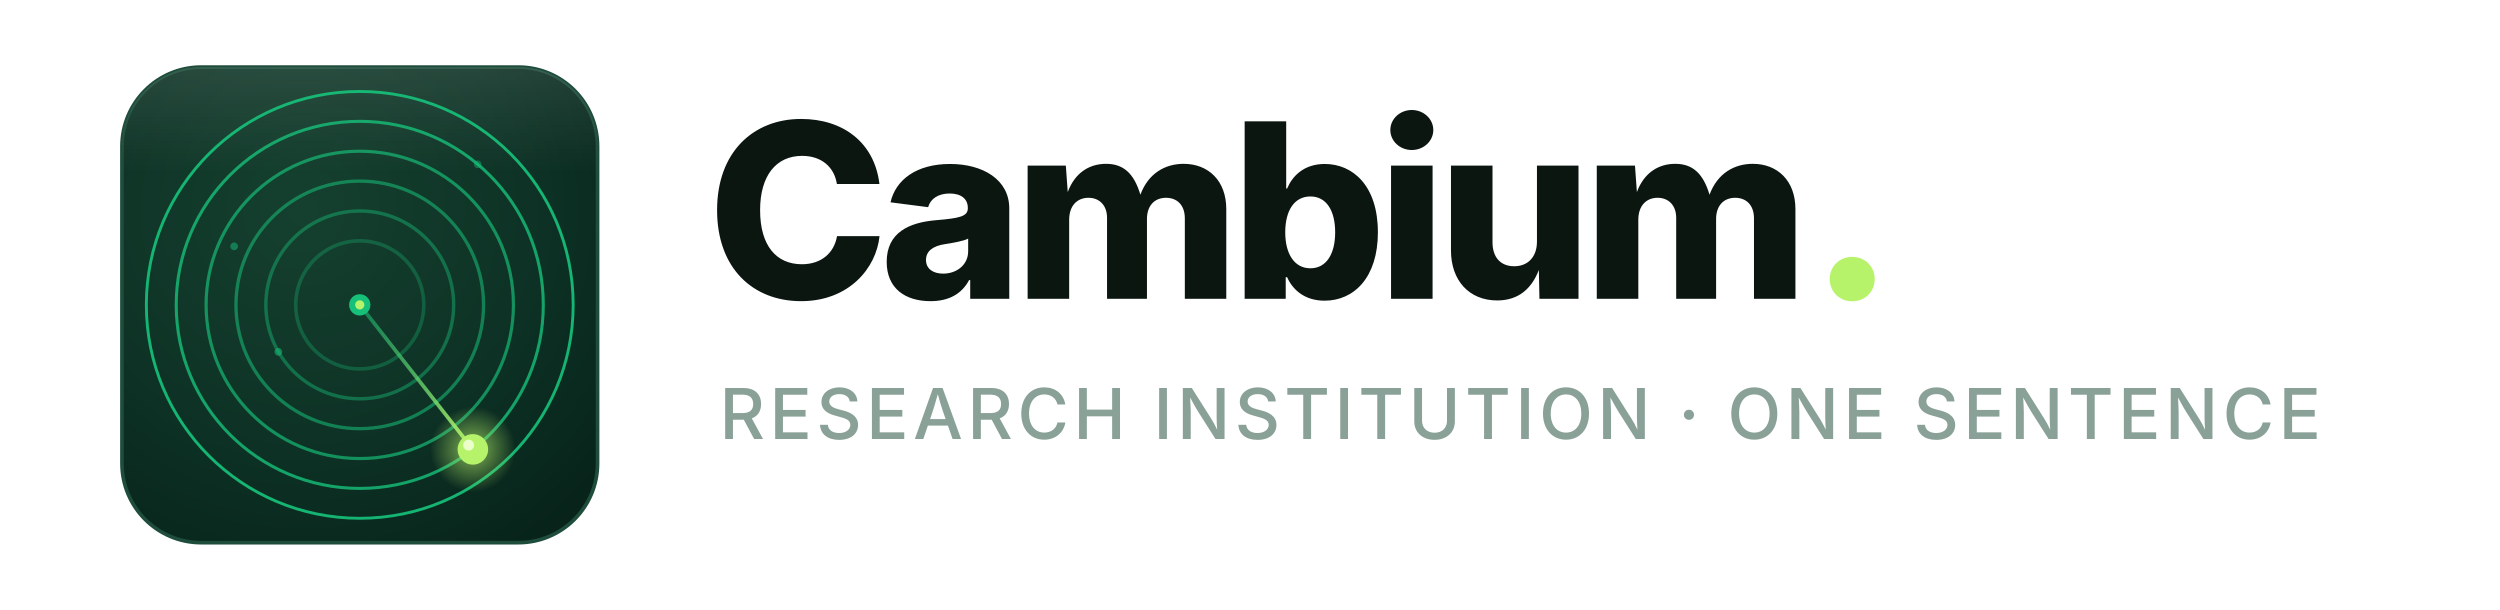
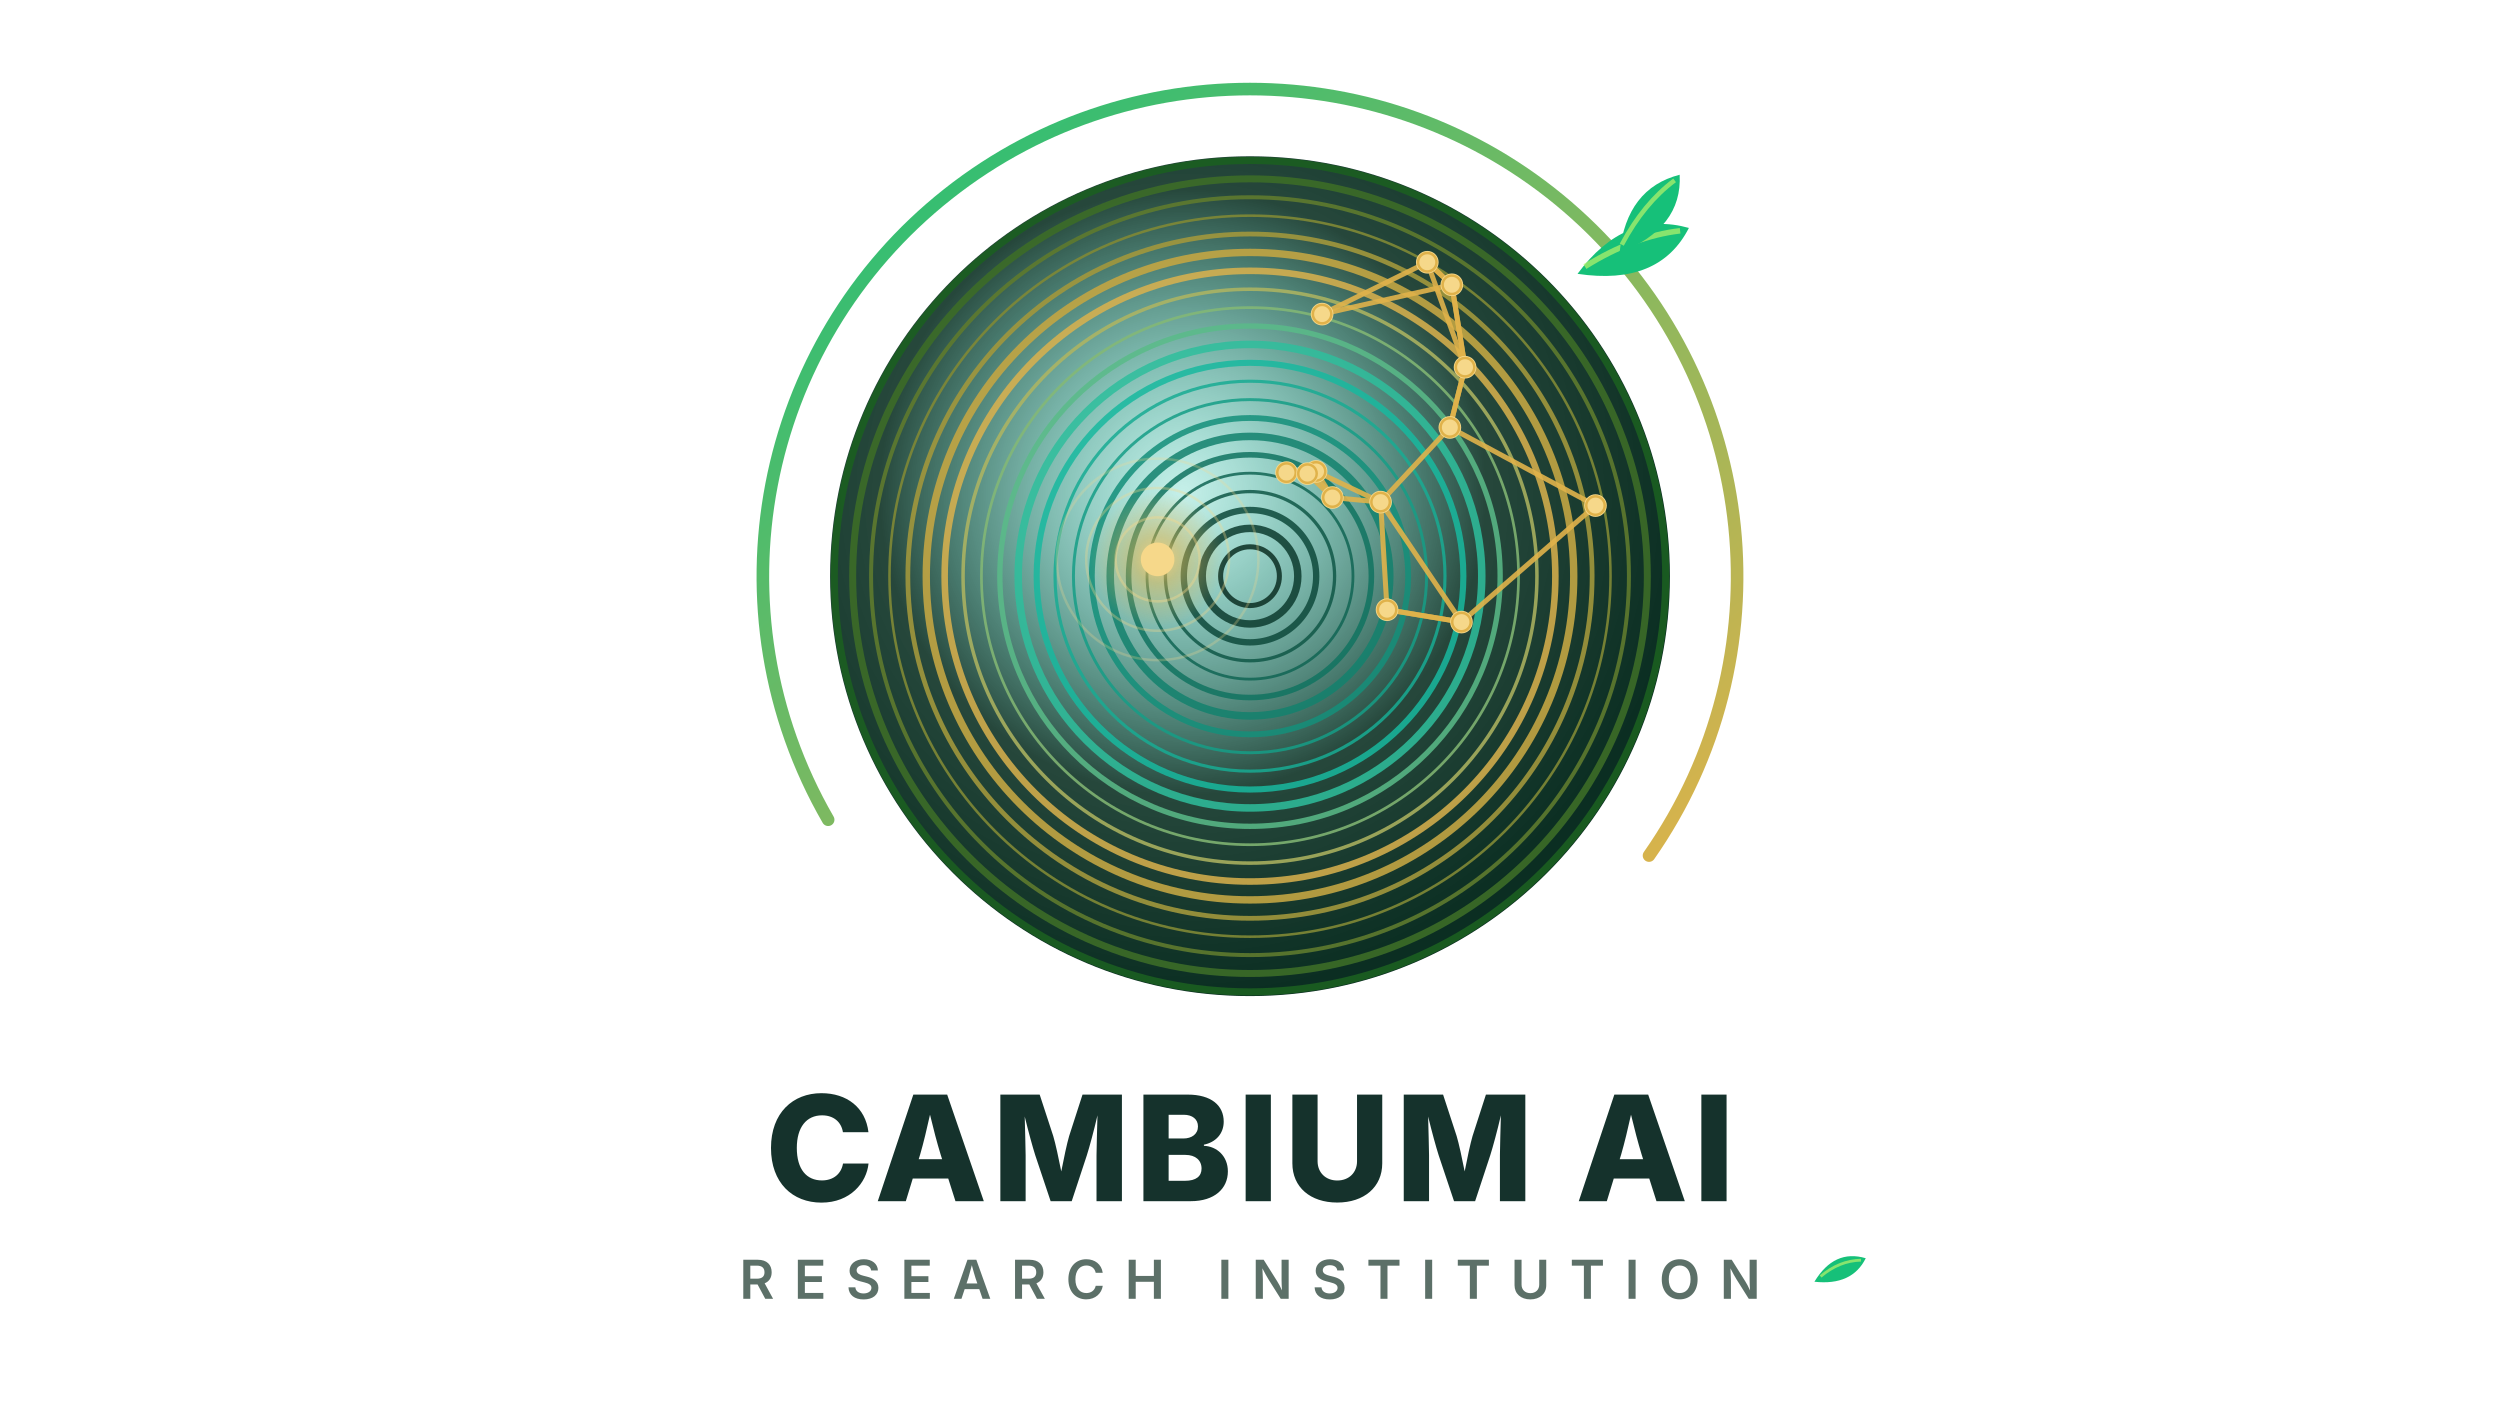
- <svg xmlns="http://www.w3.org/2000/svg" viewBox="0 0 820 200">
+ <svg xmlns="http://www.w3.org/2000/svg" viewBox="0 0 1024 580">
  <defs>
-     <radialGradient id="tile" cx="38%" cy="30%" r="85%">
-       <stop offset="0%" stop-color="#15402F" />
-       <stop offset="55%" stop-color="#0E3326" />
-       <stop offset="100%" stop-color="#07231A" />
+     <radialGradient id="disc" cx="42%" cy="40%" r="60%">
+       <stop offset="0%" stop-color="#19C0A6" stop-opacity="0.25" />
+       <stop offset="60%" stop-color="#0E3326" stop-opacity="0.9" />
+       <stop offset="100%" stop-color="#0B2E22" />
    </radialGradient>
-     <radialGradient id="glow" cx="50%" cy="50%" r="50%">
-       <stop offset="0%" stop-color="#B7F36A" stop-opacity="0.95" />
-       <stop offset="35%" stop-color="#B7F36A" stop-opacity="0.45" />
-       <stop offset="100%" stop-color="#B7F36A" stop-opacity="0" />
+     <radialGradient id="blip" cx="50%" cy="50%" r="50%">
+       <stop offset="0%" stop-color="#F6D88A" stop-opacity="0.95" />
+       <stop offset="35%" stop-color="#E0B24A" stop-opacity="0.5" />
+       <stop offset="100%" stop-color="#E0B24A" stop-opacity="0" />
    </radialGradient>
-     <linearGradient id="spoke" x1="0" y1="0" x2="1" y2="0">
-       <stop offset="0%" stop-color="#16C079" stop-opacity="0.5" />
-       <stop offset="100%" stop-color="#B7F36A" stop-opacity="0.95" />
+     <linearGradient id="arc" x1="0" y1="0" x2="1" y2="1">
+       <stop offset="0%" stop-color="#16C079" />
+       <stop offset="100%" stop-color="#E0B24A" />
    </linearGradient>
-     <linearGradient id="sheen" x1="0" y1="0" x2="0" y2="1">
-       <stop offset="0%" stop-color="#FFFFFF" stop-opacity="0.10" />
-       <stop offset="22%" stop-color="#FFFFFF" stop-opacity="0" />
+     <linearGradient id="arc2" x1="1" y1="0" x2="0" y2="1">
+       <stop offset="0%" stop-color="#E0B24A" />
+       <stop offset="100%" stop-color="#16C079" />
    </linearGradient>
  </defs>
  <g>
-     <rect x="40" y="22.0" width="156" height="156" rx="26" fill="url(#tile)" stroke="#1F4D3B" stroke-width="1.2" />
-     <rect x="40" y="22.0" width="156" height="156" rx="26" fill="url(#sheen)" />
-     <circle cx="118" cy="100.0" r="21.00" fill="none" stroke="#16C079" stroke-width="1.18" opacity="0.30" />
-     <circle cx="118" cy="100.0" r="30.80" fill="none" stroke="#16C079" stroke-width="1.13" opacity="0.42" />
-     <circle cx="118" cy="100.0" r="40.60" fill="none" stroke="#16C079" stroke-width="1.09" opacity="0.55" />
-     <circle cx="118" cy="100.0" r="50.40" fill="none" stroke="#16C079" stroke-width="1.04" opacity="0.67" />
-     <circle cx="118" cy="100.0" r="60.20" fill="none" stroke="#16C079" stroke-width="1.00" opacity="0.80" />
-     <circle cx="118" cy="100.0" r="70.00" fill="none" stroke="#16C079" stroke-width="0.95" opacity="0.92" />
-     <circle cx="76.8" cy="80.8" r="1.26" fill="#16C079" opacity="0.5" />
-     <circle cx="156.7" cy="53.9" r="1.26" fill="#16C079" opacity="0.42" />
-     <circle cx="91.3" cy="115.4" r="1.26" fill="#16C079" opacity="0.55" />
-     <line x1="118" y1="100.0" x2="155.1" y2="147.4" stroke="url(#spoke)" stroke-width="1.23" stroke-linecap="round" />
-     <circle cx="155.1" cy="147.4" r="14.0" fill="url(#glow)" />
-     <circle cx="155.1" cy="147.4" r="5.0" fill="#B7F36A" />
-     <circle cx="153.7" cy="146.0" r="1.8" fill="#EAFFC9" />
-     <circle cx="118" cy="100.0" r="3.5" fill="#16C079" />
-     <circle cx="118" cy="100.0" r="1.5" fill="#B7F36A" />
+     <circle cx="512.00" cy="236.00" r="172.00" fill="url(#disc)" />
+     <circle cx="512.00" cy="236.00" r="12.04" fill="none" stroke="#0b2e22" stroke-width="2.06" opacity="0.85" />
+     <circle cx="512.00" cy="236.00" r="19.58" fill="none" stroke="#0c3b2e" stroke-width="3.06" opacity="0.85" />
+     <circle cx="512.00" cy="236.00" r="27.11" fill="none" stroke="#0d493b" stroke-width="2.60" opacity="0.85" />
+     <circle cx="512.00" cy="236.00" r="34.65" fill="none" stroke="#0f5747" stroke-width="1.35" opacity="0.85" />
+     <circle cx="512.00" cy="236.00" r="42.18" fill="none" stroke="#106554" stroke-width="1.15" opacity="0.85" />
+     <circle cx="512.00" cy="236.00" r="49.72" fill="none" stroke="#117360" stroke-width="2.29" opacity="0.85" />
+     <circle cx="512.00" cy="236.00" r="57.25" fill="none" stroke="#13816d" stroke-width="3.09" opacity="0.85" />
+     <circle cx="512.00" cy="236.00" r="64.79" fill="none" stroke="#148f7a" stroke-width="2.39" opacity="0.85" />
+     <circle cx="512.00" cy="236.00" r="72.32" fill="none" stroke="#159d86" stroke-width="1.21" opacity="0.85" />
+     <circle cx="512.00" cy="236.00" r="79.86" fill="none" stroke="#17ab93" stroke-width="1.28" opacity="0.85" />
+     <circle cx="512.00" cy="236.00" r="87.39" fill="none" stroke="#18b99f" stroke-width="2.50" opacity="0.85" />
+     <circle cx="512.00" cy="236.00" r="94.93" fill="none" stroke="#2ebe9c" stroke-width="3.08" opacity="0.85" />
+     <circle cx="512.00" cy="236.00" r="102.46" fill="none" stroke="#59bb88" stroke-width="2.18" opacity="0.85" />
+     <circle cx="512.00" cy="236.00" r="110.00" fill="none" stroke="#84b874" stroke-width="1.11" opacity="0.85" />
+     <circle cx="512.00" cy="236.00" r="117.53" fill="none" stroke="#afb560" stroke-width="1.44" opacity="0.85" />
+     <circle cx="512.00" cy="236.00" r="125.07" fill="none" stroke="#dab24c" stroke-width="2.69" opacity="0.85" />
+     <circle cx="512.00" cy="236.00" r="132.60" fill="none" stroke="#c2a543" stroke-width="3.02" opacity="0.9" />
+     <circle cx="512.00" cy="236.00" r="140.14" fill="none" stroke="#a1973c" stroke-width="1.95" opacity="0.9" />
+     <circle cx="512.00" cy="236.00" r="147.67" fill="none" stroke="#7f8835" stroke-width="1.05" opacity="0.9" />
+     <circle cx="512.00" cy="236.00" r="155.21" fill="none" stroke="#5e7a2e" stroke-width="1.63" opacity="0.9" />
+     <circle cx="512.00" cy="236.00" r="162.74" fill="none" stroke="#3c6c27" stroke-width="2.85" opacity="0.9" />
+     <circle cx="512.00" cy="236.00" r="170.28" fill="none" stroke="#1b5e20" stroke-width="2.92" opacity="0.9" />
+     <line x1="600.09" y1="150.41" x2="593.86" y2="175.08" stroke="#E0B24A" stroke-width="2.06" opacity="0.9" />
+     <line x1="600.09" y1="150.41" x2="594.67" y2="116.65" stroke="#E0B24A" stroke-width="2.06" opacity="0.9" />
+     <line x1="584.62" y1="107.42" x2="594.67" y2="116.65" stroke="#E0B24A" stroke-width="2.06" opacity="0.9" />
+     <line x1="584.62" y1="107.42" x2="600.09" y2="150.41" stroke="#E0B24A" stroke-width="2.06" opacity="0.9" />
+     <line x1="594.67" y1="116.65" x2="584.62" y2="107.42" stroke="#E0B24A" stroke-width="2.06" opacity="0.9" />
+     <line x1="594.67" y1="116.65" x2="600.09" y2="150.41" stroke="#E0B24A" stroke-width="2.06" opacity="0.9" />
+     <line x1="598.61" y1="254.80" x2="568.14" y2="249.74" stroke="#E0B24A" stroke-width="2.06" opacity="0.9" />
+     <line x1="598.61" y1="254.80" x2="565.49" y2="205.66" stroke="#E0B24A" stroke-width="2.06" opacity="0.9" />
+     <line x1="541.53" y1="128.66" x2="584.62" y2="107.42" stroke="#E0B24A" stroke-width="2.06" opacity="0.9" />
+     <line x1="541.53" y1="128.66" x2="594.67" y2="116.65" stroke="#E0B24A" stroke-width="2.06" opacity="0.9" />
+     <line x1="526.95" y1="193.58" x2="535.54" y2="194.00" stroke="#E0B24A" stroke-width="2.06" opacity="0.9" />
+     <line x1="526.95" y1="193.58" x2="539.07" y2="193.10" stroke="#E0B24A" stroke-width="2.06" opacity="0.9" />
+     <line x1="565.49" y1="205.66" x2="545.75" y2="203.79" stroke="#E0B24A" stroke-width="2.06" opacity="0.9" />
+     <line x1="565.49" y1="205.66" x2="539.07" y2="193.10" stroke="#E0B24A" stroke-width="2.06" opacity="0.9" />
+     <line x1="593.86" y1="175.08" x2="600.09" y2="150.41" stroke="#E0B24A" stroke-width="2.06" opacity="0.9" />
+     <line x1="593.86" y1="175.08" x2="565.49" y2="205.66" stroke="#E0B24A" stroke-width="2.06" opacity="0.9" />
+     <line x1="568.14" y1="249.74" x2="598.61" y2="254.80" stroke="#E0B24A" stroke-width="2.06" opacity="0.9" />
+     <line x1="568.14" y1="249.74" x2="565.49" y2="205.66" stroke="#E0B24A" stroke-width="2.06" opacity="0.9" />
+     <line x1="653.51" y1="207.08" x2="593.86" y2="175.08" stroke="#E0B24A" stroke-width="2.06" opacity="0.9" />
+     <line x1="653.51" y1="207.08" x2="598.61" y2="254.80" stroke="#E0B24A" stroke-width="2.06" opacity="0.9" />
+     <line x1="539.07" y1="193.10" x2="535.54" y2="194.00" stroke="#E0B24A" stroke-width="2.06" opacity="0.9" />
+     <line x1="539.07" y1="193.10" x2="526.95" y2="193.58" stroke="#E0B24A" stroke-width="2.06" opacity="0.9" />
+     <line x1="535.54" y1="194.00" x2="539.07" y2="193.10" stroke="#E0B24A" stroke-width="2.06" opacity="0.9" />
+     <line x1="535.54" y1="194.00" x2="526.95" y2="193.58" stroke="#E0B24A" stroke-width="2.06" opacity="0.9" />
+     <line x1="545.75" y1="203.79" x2="539.07" y2="193.10" stroke="#E0B24A" stroke-width="2.06" opacity="0.9" />
+     <line x1="545.75" y1="203.79" x2="535.54" y2="194.00" stroke="#E0B24A" stroke-width="2.06" opacity="0.9" />
+     <circle cx="600.09" cy="150.41" r="4.64" fill="#F6D88A" />
+     <circle cx="600.09" cy="150.41" r="3.78" fill="none" stroke="#E0B24A" stroke-width="1.03" />
+     <circle cx="584.62" cy="107.42" r="4.64" fill="#F6D88A" />
+     <circle cx="584.62" cy="107.42" r="3.78" fill="none" stroke="#E0B24A" stroke-width="1.03" />
+     <circle cx="594.67" cy="116.65" r="4.64" fill="#F6D88A" />
+     <circle cx="594.67" cy="116.65" r="3.78" fill="none" stroke="#E0B24A" stroke-width="1.03" />
+     <circle cx="598.61" cy="254.80" r="4.64" fill="#F6D88A" />
+     <circle cx="598.61" cy="254.80" r="3.78" fill="none" stroke="#E0B24A" stroke-width="1.03" />
+     <circle cx="541.53" cy="128.66" r="4.64" fill="#F6D88A" />
+     <circle cx="541.53" cy="128.66" r="3.78" fill="none" stroke="#E0B24A" stroke-width="1.03" />
+     <circle cx="526.95" cy="193.58" r="4.64" fill="#F6D88A" />
+     <circle cx="526.95" cy="193.58" r="3.78" fill="none" stroke="#E0B24A" stroke-width="1.03" />
+     <circle cx="565.49" cy="205.66" r="4.64" fill="#F6D88A" />
+     <circle cx="565.49" cy="205.66" r="3.78" fill="none" stroke="#E0B24A" stroke-width="1.03" />
+     <circle cx="593.86" cy="175.08" r="4.64" fill="#F6D88A" />
+     <circle cx="593.86" cy="175.08" r="3.78" fill="none" stroke="#E0B24A" stroke-width="1.03" />
+     <circle cx="568.14" cy="249.74" r="4.64" fill="#F6D88A" />
+     <circle cx="568.14" cy="249.74" r="3.78" fill="none" stroke="#E0B24A" stroke-width="1.03" />
+     <circle cx="653.51" cy="207.08" r="4.64" fill="#F6D88A" />
+     <circle cx="653.51" cy="207.08" r="3.78" fill="none" stroke="#E0B24A" stroke-width="1.03" />
+     <circle cx="539.07" cy="193.10" r="4.64" fill="#F6D88A" />
+     <circle cx="539.07" cy="193.10" r="3.78" fill="none" stroke="#E0B24A" stroke-width="1.03" />
+     <circle cx="535.54" cy="194.00" r="4.64" fill="#F6D88A" />
+     <circle cx="535.54" cy="194.00" r="3.78" fill="none" stroke="#E0B24A" stroke-width="1.03" />
+     <circle cx="545.75" cy="203.79" r="4.64" fill="#F6D88A" />
+     <circle cx="545.75" cy="203.79" r="3.78" fill="none" stroke="#E0B24A" stroke-width="1.03" />
+     <circle cx="474.16" cy="229.12" r="27.52" fill="url(#blip)" />
+     <circle cx="474.16" cy="229.12" r="6.88" fill="#F6D88A" />
+     <circle cx="474.16" cy="229.12" r="17.20" fill="none" stroke="#F6D88A" stroke-width="1.03" opacity="0.4" />
+     <circle cx="474.16" cy="229.12" r="29.24" fill="none" stroke="#F6D88A" stroke-width="1.03" opacity="0.33" />
+     <circle cx="474.16" cy="229.12" r="41.28" fill="none" stroke="#F6D88A" stroke-width="1.03" opacity="0.26" />
  </g>
-   <text x="232" y="98.0" font-family="Inter, 'DejaVu Sans', sans-serif" font-weight="800" font-size="80" letter-spacing="-3" fill="#0C1611">Cambium<tspan fill="#B7F36A">.</tspan>
-   </text>
-   <text x="236" y="144.0" font-family="Inter, 'DejaVu Sans', sans-serif" font-weight="500" font-size="23" letter-spacing="1.5" fill="#8AA197">RESEARCH INSTITUTION · ONE SENTENCE</text>
+   <path d="M339.21 335.76 A 199.52 199.52 0 1 1 675.44 350.44" fill="none" stroke="url(#arc)" stroke-width="5.16" stroke-linecap="round" />
+   <g transform="translate(646.16,112.16) rotate(-18) scale(1.892)">
+     <path d="M0 0 Q 14 -10 26 -2 Q 16 8 0 0 Z" fill="#16C079" />
+     <path d="M2 -1 Q 14 -4 24 -2" fill="none" stroke="#B7F36A" stroke-width="1.2" opacity="0.7" />
+   </g>
+   <g transform="translate(663.36,103.56) rotate(-48) scale(1.548)">
+     <path d="M0 0 Q 14 -10 26 -2 Q 16 8 0 0 Z" fill="#16C079" />
+     <path d="M2 -1 Q 14 -4 24 -2" fill="none" stroke="#B7F36A" stroke-width="1.2" opacity="0.7" />
+   </g>
+   <text x="512.0" y="492" text-anchor="middle" font-family="Inter,'DejaVu Sans',sans-serif" font-weight="800" font-size="60" letter-spacing="2" fill="#15322C">CAMBIUM AI</text>
+   <text x="512.0" y="532" text-anchor="middle" font-family="Inter,'DejaVu Sans',sans-serif" font-weight="600" font-size="22" letter-spacing="8" fill="#5C7068">RESEARCH INSTITUTION</text>
+   <g transform="translate(743.1875,525) rotate(-22) scale(1.05)">
+     <path d="M0 0 Q 12 -9 22 -1 Q 13 7 0 0 Z" fill="#16C079" />
+     <path d="M3 -1 Q 12 -4 20 -1" fill="none" stroke="#B7F36A" stroke-width="1.1" opacity="0.7" />
+   </g>
</svg>
